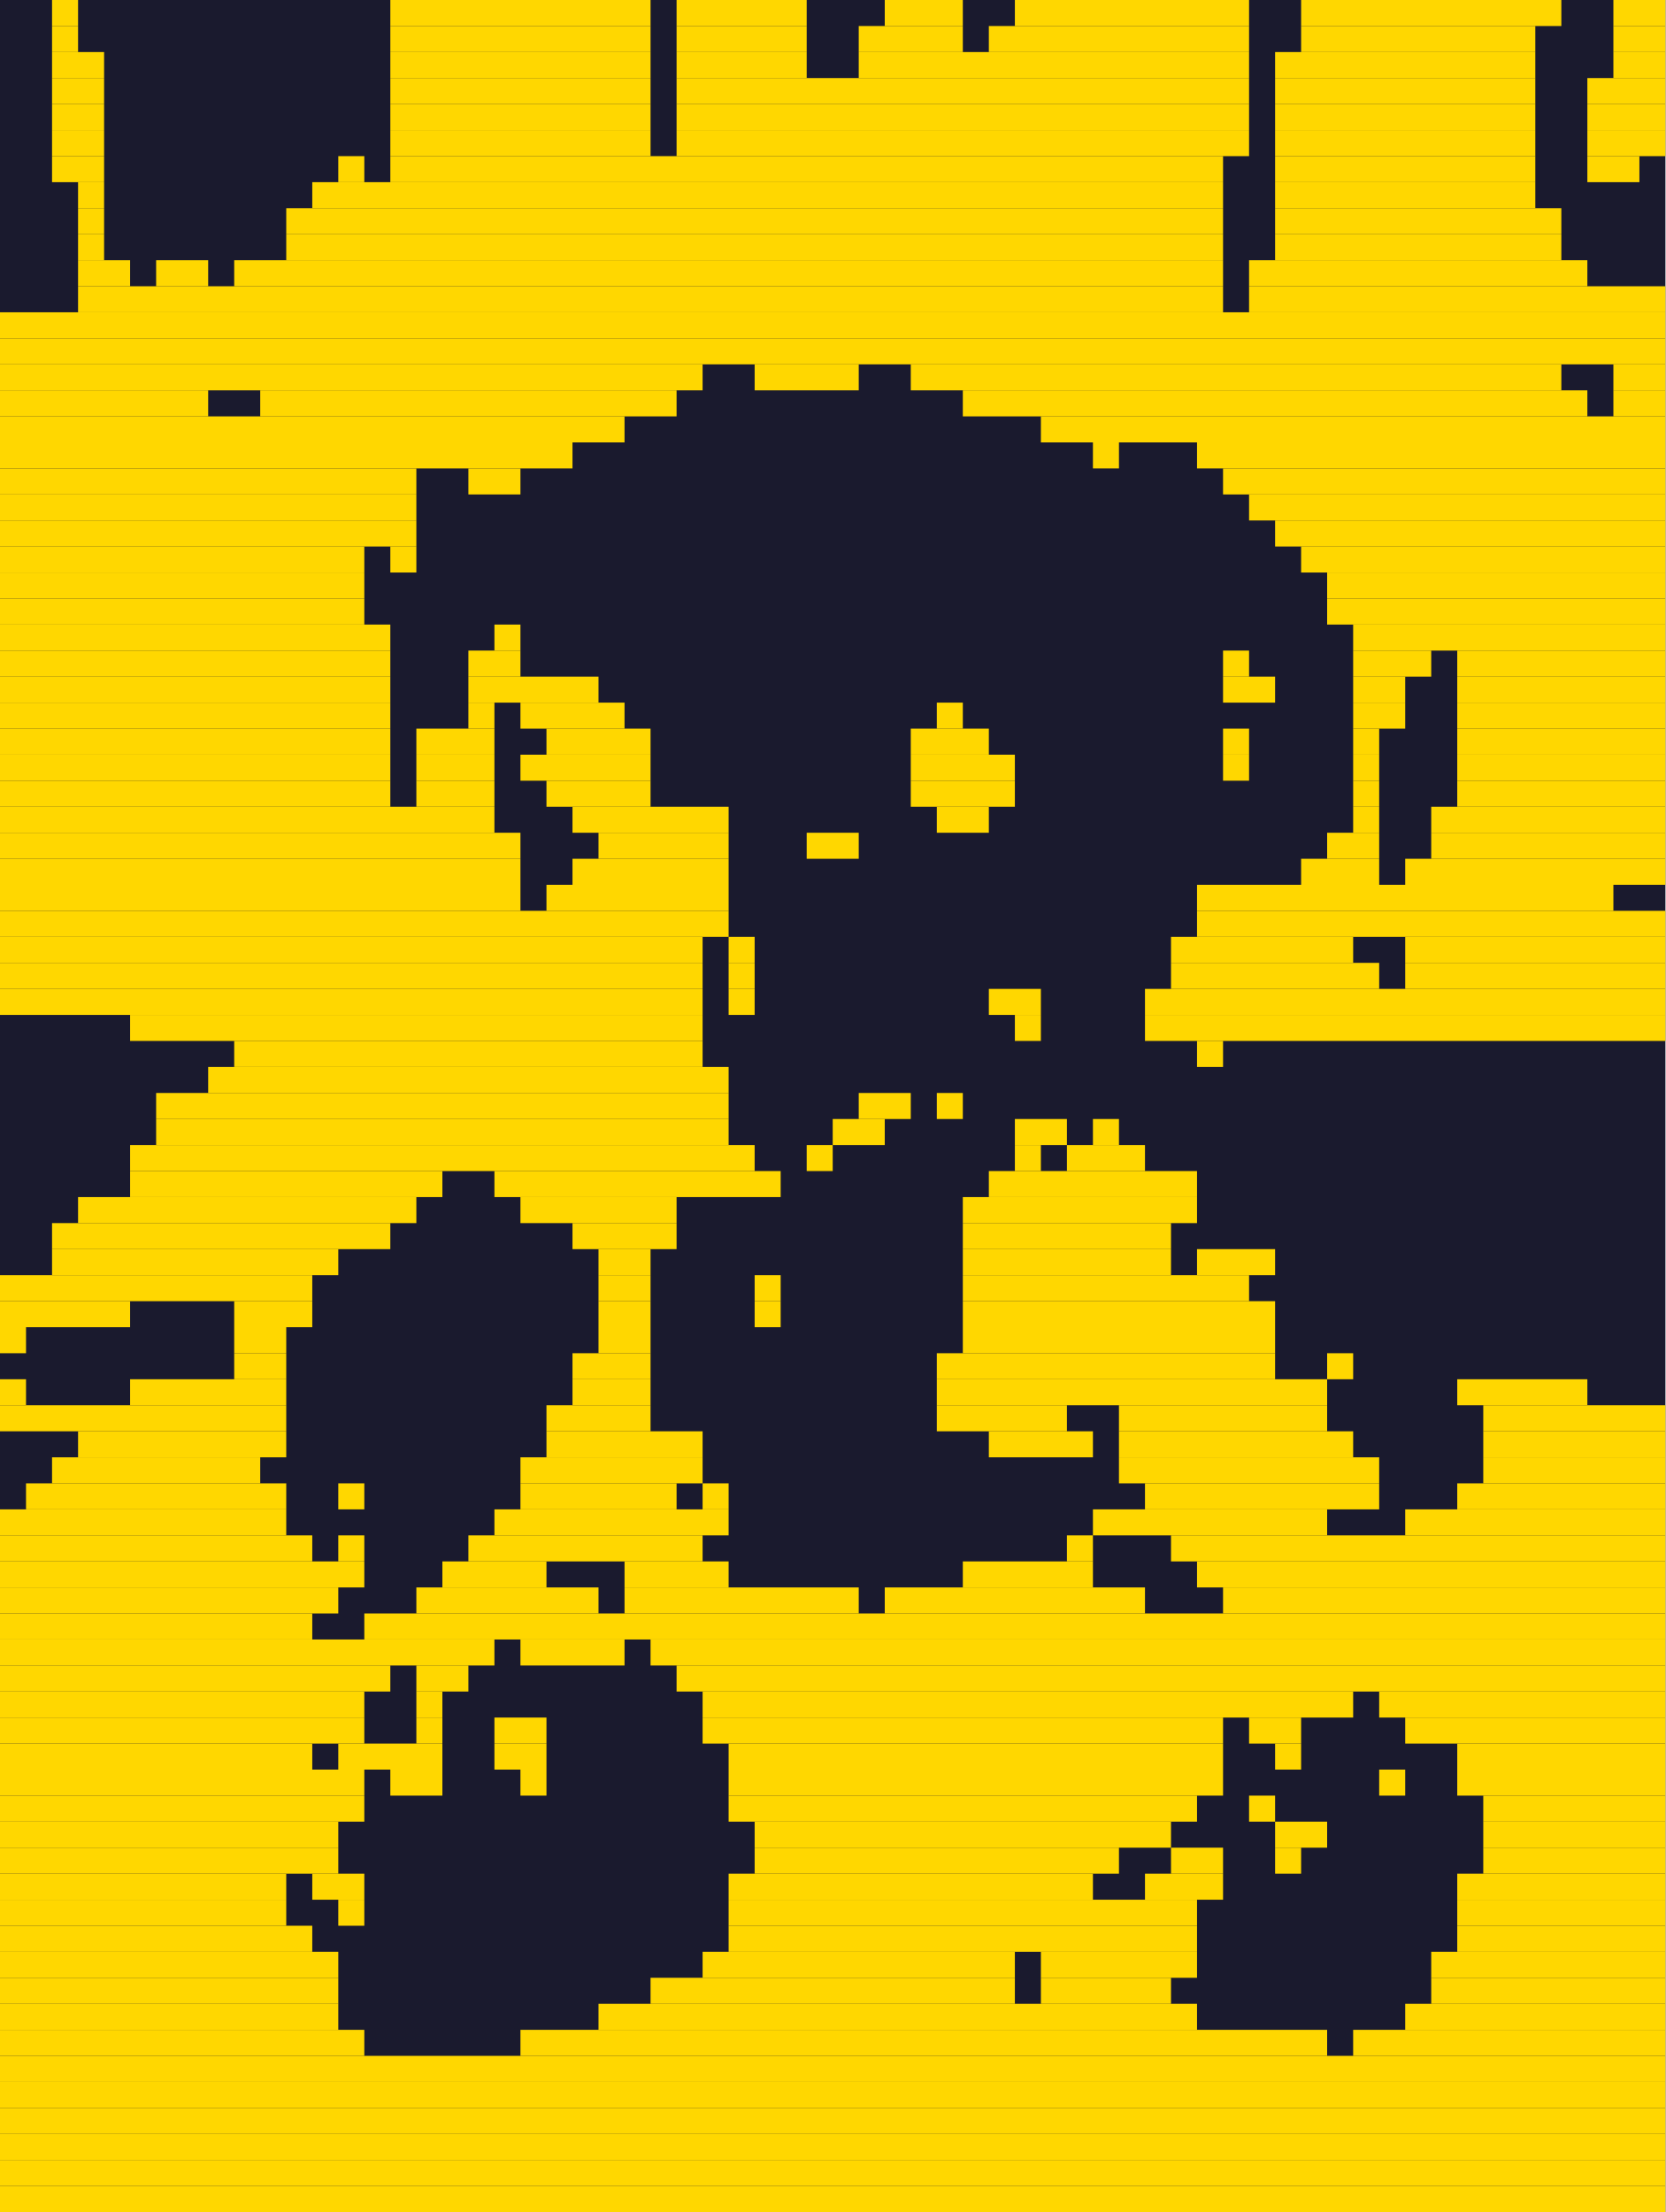
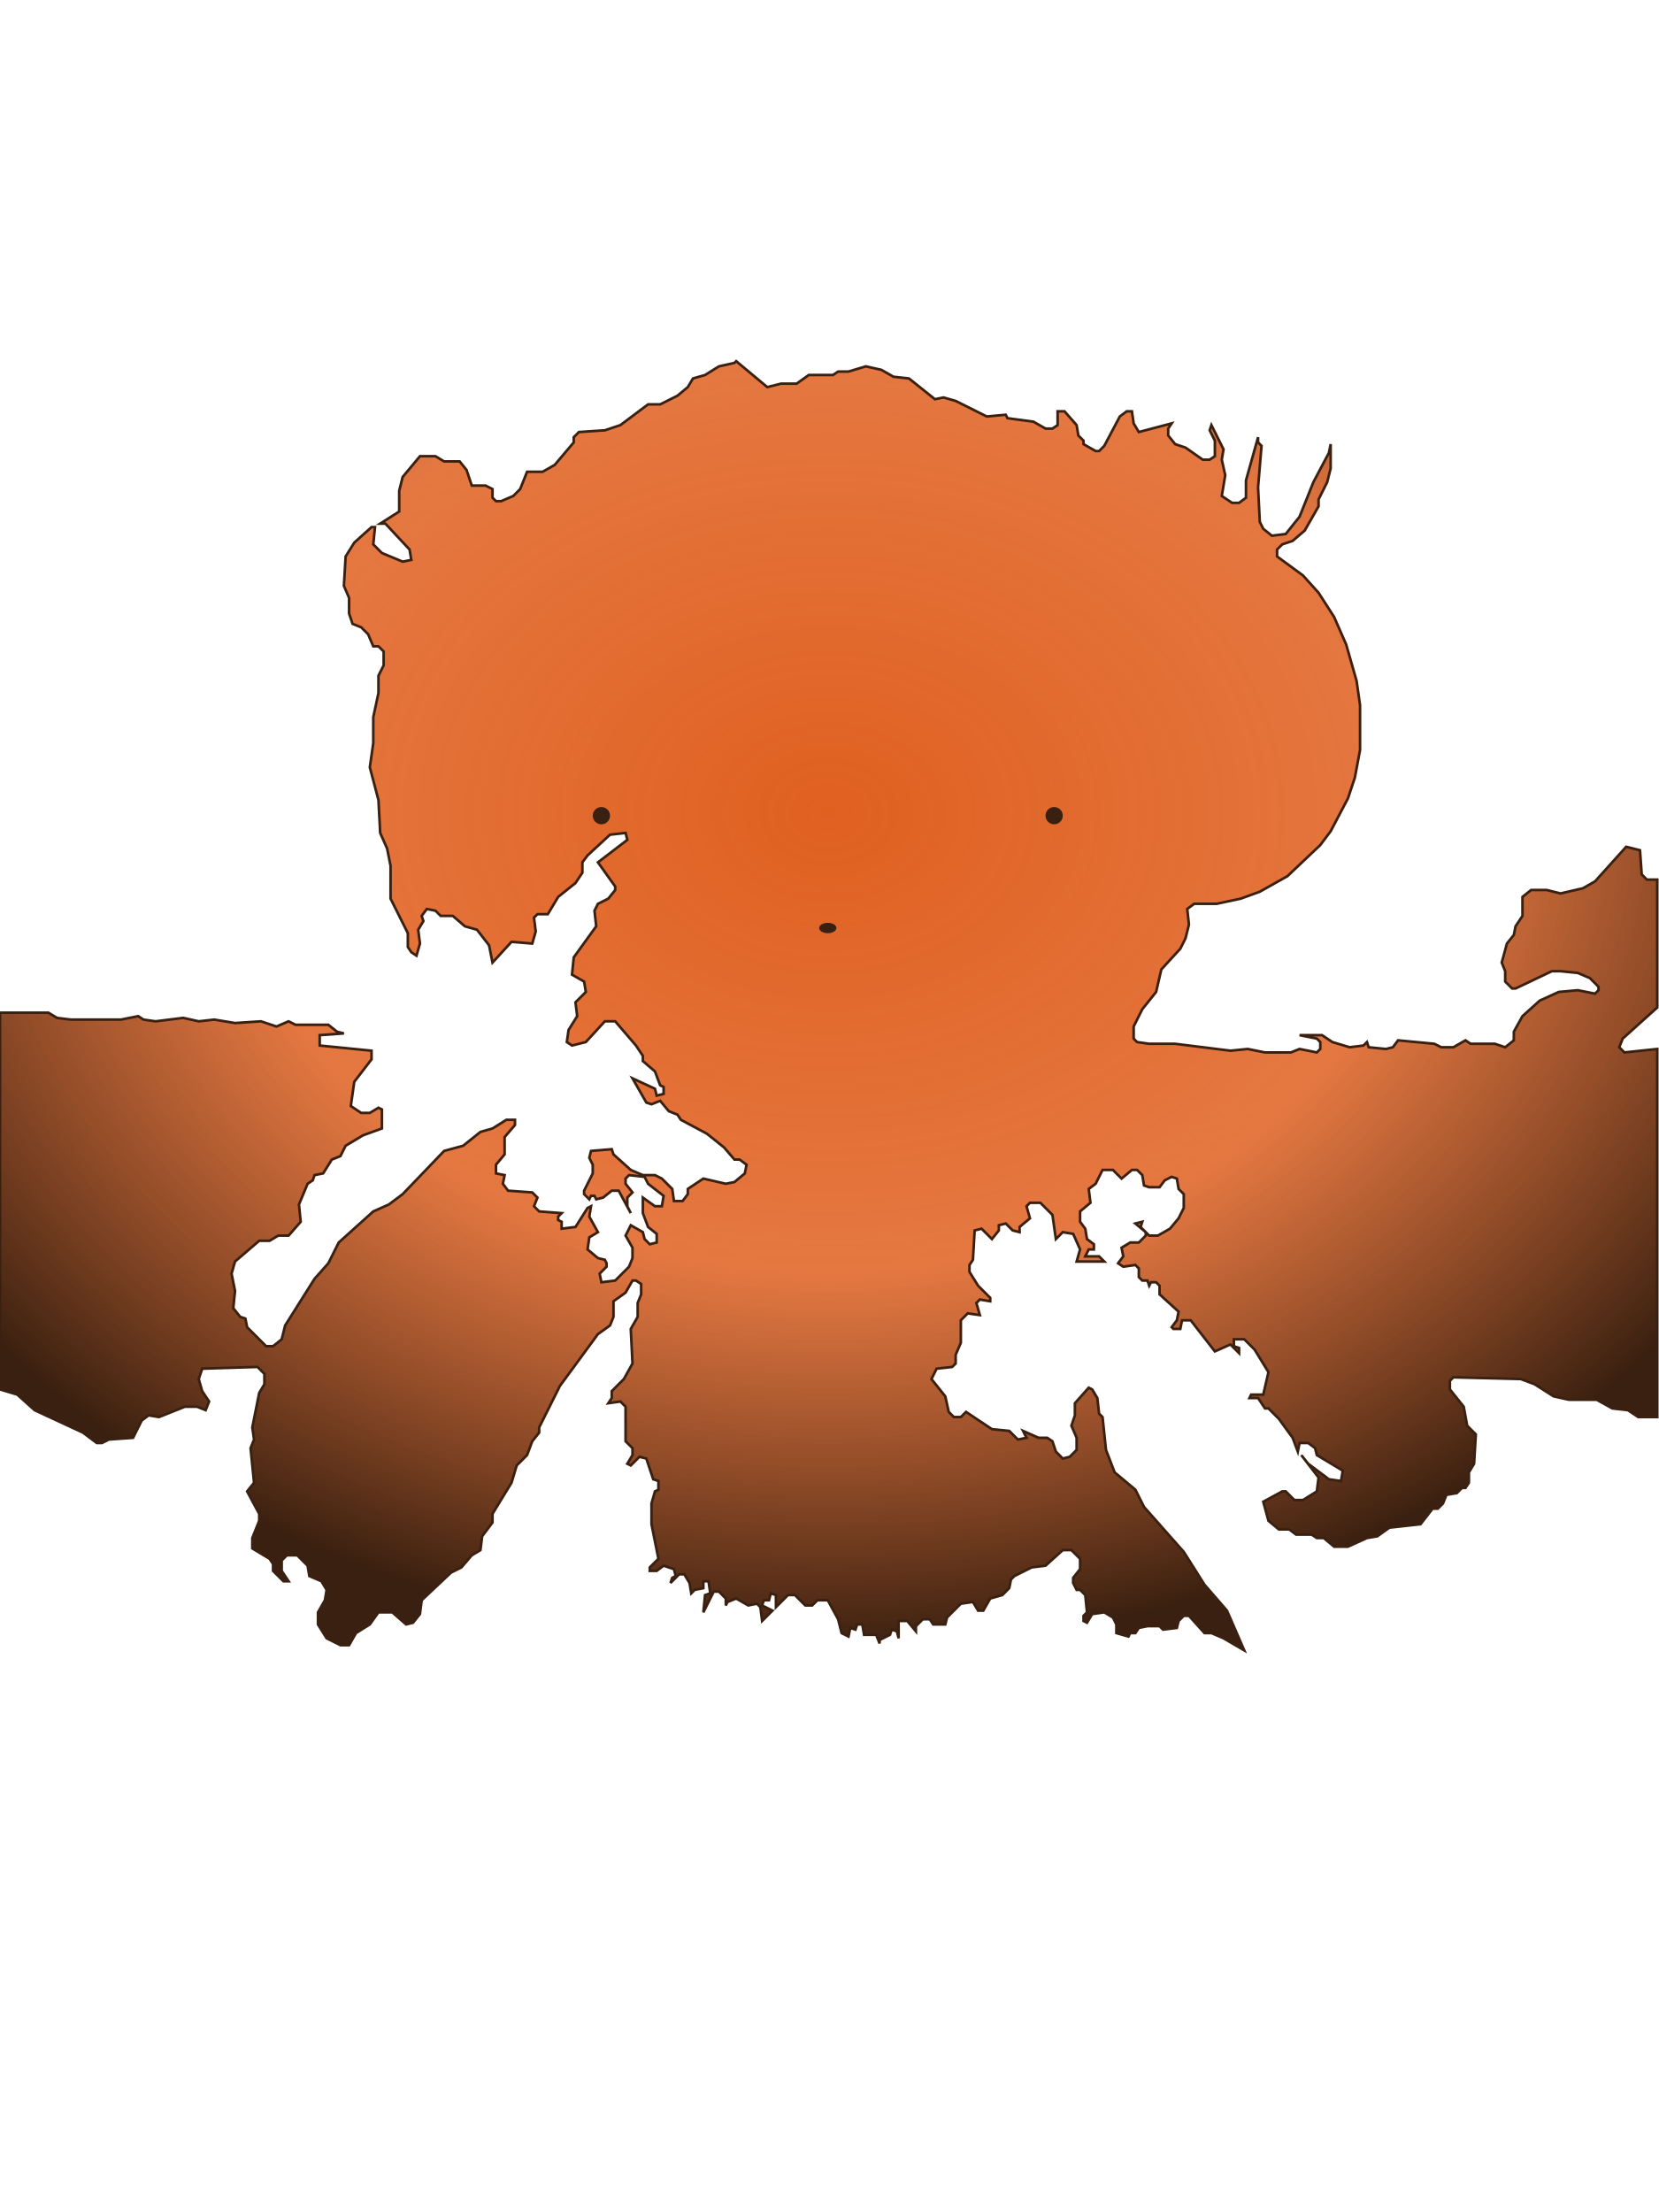
- <svg xmlns="http://www.w3.org/2000/svg" viewBox="0 0 256 340" width="256" height="340">
-   <style>
-     .bg { fill: #1a1a2e; }
-     .fg { fill: #ffd700; }
-   </style>
-   <rect class="bg" width="100%" height="100%" />
-   <g class="fg">
-     <rect x="8" y="0" width="4" height="4" />
-     <rect x="60" y="0" width="40" height="4" />
-     <rect x="104" y="0" width="20" height="4" />
-     <rect x="136" y="0" width="12" height="4" />
-     <rect x="156" y="0" width="36" height="4" />
-     <rect x="200" y="0" width="40" height="4" />
-     <rect x="248" y="0" width="8" height="4" />
-     <rect x="8" y="4" width="4" height="4" />
-     <rect x="60" y="4" width="40" height="4" />
-     <rect x="104" y="4" width="20" height="4" />
-     <rect x="132" y="4" width="16" height="4" />
-     <rect x="152" y="4" width="40" height="4" />
-     <rect x="200" y="4" width="36" height="4" />
-     <rect x="248" y="4" width="8" height="4" />
-     <rect x="8" y="8" width="8" height="4" />
-     <rect x="60" y="8" width="40" height="4" />
-     <rect x="104" y="8" width="20" height="4" />
-     <rect x="132" y="8" width="60" height="4" />
-     <rect x="196" y="8" width="40" height="4" />
-     <rect x="248" y="8" width="8" height="4" />
-     <rect x="8" y="12" width="8" height="4" />
-     <rect x="60" y="12" width="40" height="4" />
-     <rect x="104" y="12" width="88" height="4" />
-     <rect x="196" y="12" width="40" height="4" />
-     <rect x="244" y="12" width="12" height="4" />
-     <rect x="8" y="16" width="8" height="4" />
-     <rect x="60" y="16" width="40" height="4" />
-     <rect x="104" y="16" width="88" height="4" />
-     <rect x="196" y="16" width="40" height="4" />
-     <rect x="244" y="16" width="12" height="4" />
-     <rect x="8" y="20" width="8" height="4" />
-     <rect x="60" y="20" width="40" height="4" />
-     <rect x="104" y="20" width="88" height="4" />
-     <rect x="196" y="20" width="40" height="4" />
-     <rect x="244" y="20" width="12" height="4" />
-     <rect x="8" y="24" width="8" height="4" />
-     <rect x="52" y="24" width="4" height="4" />
-     <rect x="60" y="24" width="128" height="4" />
-     <rect x="196" y="24" width="40" height="4" />
-     <rect x="244" y="24" width="8" height="4" />
-     <rect x="12" y="28" width="4" height="4" />
-     <rect x="48" y="28" width="140" height="4" />
-     <rect x="196" y="28" width="40" height="4" />
-     <rect x="12" y="32" width="4" height="4" />
-     <rect x="44" y="32" width="144" height="4" />
-     <rect x="196" y="32" width="44" height="4" />
-     <rect x="12" y="36" width="4" height="4" />
-     <rect x="44" y="36" width="144" height="4" />
-     <rect x="196" y="36" width="44" height="4" />
-     <rect x="12" y="40" width="8" height="4" />
-     <rect x="24" y="40" width="8" height="4" />
-     <rect x="36" y="40" width="152" height="4" />
-     <rect x="192" y="40" width="52" height="4" />
-     <rect x="12" y="44" width="176" height="4" />
-     <rect x="192" y="44" width="64" height="4" />
-     <rect x="0" y="48" width="256" height="4" />
-     <rect x="0" y="52" width="256" height="4" />
-     <rect x="0" y="56" width="108" height="4" />
-     <rect x="116" y="56" width="16" height="4" />
-     <rect x="140" y="56" width="100" height="4" />
-     <rect x="248" y="56" width="8" height="4" />
-     <rect x="0" y="60" width="32" height="4" />
-     <rect x="40" y="60" width="64" height="4" />
-     <rect x="148" y="60" width="96" height="4" />
-     <rect x="248" y="60" width="8" height="4" />
-     <rect x="0" y="64" width="96" height="4" />
-     <rect x="160" y="64" width="96" height="4" />
-     <rect x="0" y="68" width="88" height="4" />
-     <rect x="168" y="68" width="4" height="4" />
-     <rect x="184" y="68" width="72" height="4" />
-     <rect x="0" y="72" width="64" height="4" />
-     <rect x="72" y="72" width="8" height="4" />
-     <rect x="188" y="72" width="68" height="4" />
-     <rect x="0" y="76" width="64" height="4" />
-     <rect x="192" y="76" width="64" height="4" />
-     <rect x="0" y="80" width="64" height="4" />
-     <rect x="196" y="80" width="60" height="4" />
-     <rect x="0" y="84" width="56" height="4" />
-     <rect x="60" y="84" width="4" height="4" />
-     <rect x="200" y="84" width="56" height="4" />
-     <rect x="0" y="88" width="56" height="4" />
-     <rect x="204" y="88" width="52" height="4" />
-     <rect x="0" y="92" width="56" height="4" />
-     <rect x="204" y="92" width="52" height="4" />
-     <rect x="0" y="96" width="60" height="4" />
-     <rect x="76" y="96" width="4" height="4" />
-     <rect x="208" y="96" width="48" height="4" />
-     <rect x="0" y="100" width="60" height="4" />
-     <rect x="72" y="100" width="8" height="4" />
-     <rect x="188" y="100" width="4" height="4" />
-     <rect x="208" y="100" width="12" height="4" />
-     <rect x="224" y="100" width="32" height="4" />
-     <rect x="0" y="104" width="60" height="4" />
-     <rect x="72" y="104" width="20" height="4" />
-     <rect x="188" y="104" width="8" height="4" />
-     <rect x="208" y="104" width="8" height="4" />
-     <rect x="224" y="104" width="32" height="4" />
-     <rect x="0" y="108" width="60" height="4" />
-     <rect x="72" y="108" width="4" height="4" />
-     <rect x="80" y="108" width="16" height="4" />
-     <rect x="144" y="108" width="4" height="4" />
-     <rect x="208" y="108" width="8" height="4" />
-     <rect x="224" y="108" width="32" height="4" />
-     <rect x="0" y="112" width="60" height="4" />
-     <rect x="64" y="112" width="12" height="4" />
-     <rect x="84" y="112" width="16" height="4" />
-     <rect x="140" y="112" width="12" height="4" />
-     <rect x="188" y="112" width="4" height="4" />
-     <rect x="208" y="112" width="4" height="4" />
-     <rect x="224" y="112" width="32" height="4" />
-     <rect x="0" y="116" width="60" height="4" />
-     <rect x="64" y="116" width="12" height="4" />
-     <rect x="80" y="116" width="20" height="4" />
-     <rect x="140" y="116" width="16" height="4" />
-     <rect x="188" y="116" width="4" height="4" />
-     <rect x="208" y="116" width="4" height="4" />
-     <rect x="224" y="116" width="32" height="4" />
-     <rect x="0" y="120" width="60" height="4" />
-     <rect x="64" y="120" width="12" height="4" />
-     <rect x="84" y="120" width="16" height="4" />
-     <rect x="140" y="120" width="16" height="4" />
-     <rect x="208" y="120" width="4" height="4" />
-     <rect x="224" y="120" width="32" height="4" />
-     <rect x="0" y="124" width="76" height="4" />
-     <rect x="88" y="124" width="24" height="4" />
-     <rect x="144" y="124" width="8" height="4" />
-     <rect x="208" y="124" width="4" height="4" />
-     <rect x="220" y="124" width="36" height="4" />
-     <rect x="0" y="128" width="80" height="4" />
-     <rect x="92" y="128" width="20" height="4" />
-     <rect x="124" y="128" width="8" height="4" />
-     <rect x="204" y="128" width="8" height="4" />
-     <rect x="220" y="128" width="36" height="4" />
-     <rect x="0" y="132" width="80" height="4" />
-     <rect x="88" y="132" width="24" height="4" />
-     <rect x="200" y="132" width="12" height="4" />
-     <rect x="216" y="132" width="40" height="4" />
-     <rect x="0" y="136" width="80" height="4" />
-     <rect x="84" y="136" width="28" height="4" />
-     <rect x="184" y="136" width="64" height="4" />
-     <rect x="0" y="140" width="112" height="4" />
-     <rect x="184" y="140" width="72" height="4" />
-     <rect x="0" y="144" width="108" height="4" />
-     <rect x="112" y="144" width="4" height="4" />
-     <rect x="180" y="144" width="28" height="4" />
-     <rect x="216" y="144" width="40" height="4" />
-     <rect x="0" y="148" width="108" height="4" />
-     <rect x="112" y="148" width="4" height="4" />
-     <rect x="180" y="148" width="32" height="4" />
-     <rect x="216" y="148" width="40" height="4" />
-     <rect x="0" y="152" width="108" height="4" />
-     <rect x="112" y="152" width="4" height="4" />
-     <rect x="152" y="152" width="8" height="4" />
-     <rect x="176" y="152" width="80" height="4" />
-     <rect x="20" y="156" width="88" height="4" />
-     <rect x="156" y="156" width="4" height="4" />
-     <rect x="176" y="156" width="80" height="4" />
-     <rect x="36" y="160" width="72" height="4" />
-     <rect x="184" y="160" width="4" height="4" />
-     <rect x="32" y="164" width="80" height="4" />
-     <rect x="24" y="168" width="88" height="4" />
-     <rect x="132" y="168" width="8" height="4" />
-     <rect x="144" y="168" width="4" height="4" />
-     <rect x="24" y="172" width="88" height="4" />
-     <rect x="128" y="172" width="8" height="4" />
-     <rect x="156" y="172" width="8" height="4" />
-     <rect x="168" y="172" width="4" height="4" />
-     <rect x="20" y="176" width="96" height="4" />
-     <rect x="124" y="176" width="4" height="4" />
-     <rect x="156" y="176" width="4" height="4" />
-     <rect x="164" y="176" width="12" height="4" />
-     <rect x="20" y="180" width="48" height="4" />
-     <rect x="76" y="180" width="44" height="4" />
-     <rect x="152" y="180" width="32" height="4" />
-     <rect x="12" y="184" width="52" height="4" />
-     <rect x="80" y="184" width="24" height="4" />
-     <rect x="148" y="184" width="36" height="4" />
-     <rect x="8" y="188" width="52" height="4" />
-     <rect x="88" y="188" width="16" height="4" />
-     <rect x="148" y="188" width="32" height="4" />
-     <rect x="8" y="192" width="44" height="4" />
-     <rect x="92" y="192" width="8" height="4" />
-     <rect x="148" y="192" width="32" height="4" />
-     <rect x="184" y="192" width="12" height="4" />
-     <rect x="0" y="196" width="48" height="4" />
-     <rect x="92" y="196" width="8" height="4" />
-     <rect x="116" y="196" width="4" height="4" />
-     <rect x="148" y="196" width="44" height="4" />
-     <rect x="0" y="200" width="20" height="4" />
-     <rect x="36" y="200" width="12" height="4" />
-     <rect x="92" y="200" width="8" height="4" />
-     <rect x="116" y="200" width="4" height="4" />
-     <rect x="148" y="200" width="48" height="4" />
-     <rect x="0" y="204" width="4" height="4" />
-     <rect x="36" y="204" width="8" height="4" />
-     <rect x="92" y="204" width="8" height="4" />
-     <rect x="148" y="204" width="48" height="4" />
-     <rect x="36" y="208" width="8" height="4" />
-     <rect x="88" y="208" width="12" height="4" />
-     <rect x="144" y="208" width="52" height="4" />
-     <rect x="204" y="208" width="4" height="4" />
-     <rect x="0" y="212" width="4" height="4" />
-     <rect x="20" y="212" width="24" height="4" />
-     <rect x="88" y="212" width="12" height="4" />
-     <rect x="144" y="212" width="60" height="4" />
-     <rect x="224" y="212" width="20" height="4" />
-     <rect x="0" y="216" width="44" height="4" />
-     <rect x="84" y="216" width="16" height="4" />
-     <rect x="144" y="216" width="20" height="4" />
-     <rect x="172" y="216" width="32" height="4" />
-     <rect x="228" y="216" width="28" height="4" />
-     <rect x="12" y="220" width="32" height="4" />
-     <rect x="84" y="220" width="24" height="4" />
-     <rect x="152" y="220" width="16" height="4" />
-     <rect x="172" y="220" width="36" height="4" />
-     <rect x="228" y="220" width="28" height="4" />
-     <rect x="8" y="224" width="32" height="4" />
-     <rect x="80" y="224" width="28" height="4" />
-     <rect x="172" y="224" width="40" height="4" />
-     <rect x="228" y="224" width="28" height="4" />
-     <rect x="4" y="228" width="40" height="4" />
-     <rect x="52" y="228" width="4" height="4" />
-     <rect x="80" y="228" width="24" height="4" />
-     <rect x="108" y="228" width="4" height="4" />
-     <rect x="176" y="228" width="36" height="4" />
-     <rect x="224" y="228" width="32" height="4" />
-     <rect x="0" y="232" width="44" height="4" />
-     <rect x="76" y="232" width="36" height="4" />
-     <rect x="168" y="232" width="36" height="4" />
-     <rect x="216" y="232" width="40" height="4" />
-     <rect x="0" y="236" width="48" height="4" />
-     <rect x="52" y="236" width="4" height="4" />
-     <rect x="72" y="236" width="36" height="4" />
-     <rect x="164" y="236" width="4" height="4" />
-     <rect x="180" y="236" width="76" height="4" />
-     <rect x="0" y="240" width="56" height="4" />
-     <rect x="68" y="240" width="16" height="4" />
-     <rect x="96" y="240" width="16" height="4" />
-     <rect x="148" y="240" width="20" height="4" />
-     <rect x="184" y="240" width="72" height="4" />
-     <rect x="0" y="244" width="52" height="4" />
-     <rect x="64" y="244" width="28" height="4" />
-     <rect x="96" y="244" width="36" height="4" />
-     <rect x="136" y="244" width="40" height="4" />
-     <rect x="188" y="244" width="68" height="4" />
-     <rect x="0" y="248" width="48" height="4" />
-     <rect x="56" y="248" width="200" height="4" />
-     <rect x="0" y="252" width="76" height="4" />
-     <rect x="80" y="252" width="16" height="4" />
-     <rect x="100" y="252" width="156" height="4" />
-     <rect x="0" y="256" width="60" height="4" />
-     <rect x="64" y="256" width="8" height="4" />
-     <rect x="104" y="256" width="152" height="4" />
-     <rect x="0" y="260" width="56" height="4" />
-     <rect x="64" y="260" width="4" height="4" />
-     <rect x="108" y="260" width="100" height="4" />
-     <rect x="212" y="260" width="44" height="4" />
-     <rect x="0" y="264" width="56" height="4" />
-     <rect x="64" y="264" width="4" height="4" />
-     <rect x="76" y="264" width="8" height="4" />
-     <rect x="108" y="264" width="80" height="4" />
-     <rect x="192" y="264" width="8" height="4" />
-     <rect x="216" y="264" width="40" height="4" />
-     <rect x="0" y="268" width="48" height="4" />
-     <rect x="52" y="268" width="16" height="4" />
-     <rect x="76" y="268" width="8" height="4" />
-     <rect x="112" y="268" width="76" height="4" />
-     <rect x="196" y="268" width="4" height="4" />
-     <rect x="224" y="268" width="32" height="4" />
-     <rect x="0" y="272" width="56" height="4" />
-     <rect x="60" y="272" width="8" height="4" />
-     <rect x="80" y="272" width="4" height="4" />
-     <rect x="112" y="272" width="76" height="4" />
-     <rect x="212" y="272" width="4" height="4" />
-     <rect x="224" y="272" width="32" height="4" />
-     <rect x="0" y="276" width="56" height="4" />
-     <rect x="112" y="276" width="72" height="4" />
-     <rect x="192" y="276" width="4" height="4" />
-     <rect x="228" y="276" width="28" height="4" />
-     <rect x="0" y="280" width="52" height="4" />
-     <rect x="116" y="280" width="64" height="4" />
-     <rect x="196" y="280" width="8" height="4" />
-     <rect x="228" y="280" width="28" height="4" />
-     <rect x="0" y="284" width="52" height="4" />
-     <rect x="116" y="284" width="56" height="4" />
-     <rect x="180" y="284" width="8" height="4" />
-     <rect x="196" y="284" width="4" height="4" />
-     <rect x="228" y="284" width="28" height="4" />
-     <rect x="0" y="288" width="44" height="4" />
-     <rect x="48" y="288" width="8" height="4" />
-     <rect x="112" y="288" width="56" height="4" />
-     <rect x="176" y="288" width="12" height="4" />
-     <rect x="224" y="288" width="32" height="4" />
-     <rect x="0" y="292" width="44" height="4" />
-     <rect x="52" y="292" width="4" height="4" />
-     <rect x="112" y="292" width="72" height="4" />
-     <rect x="224" y="292" width="32" height="4" />
-     <rect x="0" y="296" width="48" height="4" />
-     <rect x="112" y="296" width="72" height="4" />
-     <rect x="224" y="296" width="32" height="4" />
-     <rect x="0" y="300" width="52" height="4" />
-     <rect x="108" y="300" width="48" height="4" />
-     <rect x="160" y="300" width="24" height="4" />
-     <rect x="220" y="300" width="36" height="4" />
-     <rect x="0" y="304" width="52" height="4" />
-     <rect x="100" y="304" width="56" height="4" />
-     <rect x="160" y="304" width="20" height="4" />
-     <rect x="220" y="304" width="36" height="4" />
-     <rect x="0" y="308" width="52" height="4" />
-     <rect x="92" y="308" width="92" height="4" />
-     <rect x="216" y="308" width="40" height="4" />
-     <rect x="0" y="312" width="56" height="4" />
-     <rect x="80" y="312" width="124" height="4" />
-     <rect x="208" y="312" width="48" height="4" />
-     <rect x="0" y="316" width="256" height="4" />
-     <rect x="0" y="320" width="256" height="4" />
-     <rect x="0" y="324" width="256" height="4" />
-     <rect x="0" y="328" width="256" height="4" />
-     <rect x="0" y="332" width="256" height="4" />
-     <rect x="0" y="336" width="256" height="4" />
-   </g>
+ <svg xmlns="http://www.w3.org/2000/svg" viewBox="0 0 960 1280" width="480" height="640">
+   <defs>
+     <radialGradient id="fur" cx="50%" cy="35%" r="65%">
+       <stop offset="0%" stop-color="#e06020" />
+       <stop offset="55%" stop-color="#e06020" stop-opacity="0.85" />
+       <stop offset="100%" stop-color="#3a2010" />
+     </radialGradient>
+   </defs>
+   <path d="M426,209 L444,224 L452,222 L461,222 L468,217 L482,217 L485,215 L491,215 L501,212 L510,214 L517,218 L526,219 L541,231 L546,230 L553,232 L571,241 L582,240 L583,242 L598,244 L605,248 L609,248 L612,246 L612,238 L616,238 L623,246 L624,252 L627,255 L627,257 L634,261 L636,261 L639,258 L648,241 L652,238 L655,238 L656,245 L659,250 L678,245 L676,248 L676,252 L680,257 L686,259 L696,266 L700,266 L703,264 L703,255 L700,249 L701,246 L708,260 L707,266 L709,275 L707,287 L713,291 L717,291 L721,288 L721,278 L728,253 L728,256 L730,258 L728,282 L729,302 L731,306 L736,310 L744,309 L752,299 L760,279 L769,262 L770,257 L770,271 L768,279 L763,289 L763,293 L755,307 L748,313 L742,315 L739,318 L739,322 L754,333 L763,343 L772,357 L779,373 L785,394 L787,408 L787,434 L784,450 L780,462 L770,481 L764,489 L745,507 L729,516 L718,520 L704,523 L691,523 L687,526 L688,535 L686,543 L683,549 L672,561 L669,574 L661,584 L656,594 L656,601 L658,603 L665,604 L680,604 L712,608 L722,607 L732,609 L747,609 L752,607 L762,609 L764,607 L764,603 L762,601 L752,599 L765,599 L771,603 L781,606 L789,605 L791,603 L792,606 L802,607 L806,606 L809,602 L830,604 L834,606 L841,606 L848,602 L851,604 L865,604 L871,606 L876,602 L876,597 L881,588 L891,579 L902,574 L913,573 L923,575 L925,573 L925,571 L920,566 L913,563 L903,562 L898,562 L877,572 L875,572 L871,568 L871,562 L869,557 L872,546 L876,541 L877,536 L881,530 L881,519 L886,515 L895,515 L903,517 L916,514 L923,510 L941,490 L949,492 L950,506 L953,509 L959,509 L959,583 L939,601 L937,606 L940,609 L959,607 L959,820 L948,820 L942,816 L933,815 L924,810 L908,810 L899,808 L888,801 L880,798 L841,797 L839,799 L839,804 L847,814 L849,825 L854,830 L853,847 L850,852 L850,858 L848,861 L846,861 L843,864 L837,865 L835,870 L832,873 L829,873 L822,882 L804,884 L797,889 L791,890 L780,895 L772,895 L766,890 L762,890 L759,888 L750,888 L746,885 L740,885 L734,880 L731,869 L742,863 L744,863 L749,868 L754,868 L762,863 L763,855 L753,842 L757,847 L769,856 L776,857 L777,851 L762,842 L761,838 L757,835 L752,835 L751,840 L748,832 L740,821 L734,815 L732,815 L728,809 L723,809 L724,807 L731,807 L734,794 L726,781 L720,775 L714,775 L714,779 L717,780 L717,783 L712,778 L703,782 L689,764 L684,764 L683,769 L679,769 L678,768 L681,764 L682,759 L671,749 L671,744 L669,742 L666,742 L665,744 L664,741 L661,741 L659,739 L659,734 L657,732 L650,733 L647,731 L650,727 L649,722 L654,719 L659,719 L663,715 L663,713 L657,708 L661,707 L660,710 L665,715 L670,715 L677,711 L682,705 L685,699 L685,691 L682,688 L681,682 L678,681 L674,683 L671,687 L665,687 L662,686 L661,680 L658,677 L655,677 L649,682 L644,677 L638,677 L634,685 L630,688 L631,696 L625,701 L625,707 L628,711 L629,717 L633,720 L633,723 L630,723 L628,727 L636,727 L639,730 L623,730 L625,723 L621,714 L615,713 L611,717 L609,703 L602,696 L596,696 L594,698 L596,705 L590,710 L590,713 L586,712 L582,708 L578,709 L578,712 L574,717 L568,711 L564,712 L563,729 L561,732 L561,736 L566,744 L573,751 L573,753 L567,752 L565,754 L567,761 L560,760 L556,764 L556,777 L553,784 L553,789 L551,791 L542,792 L539,798 L547,808 L549,817 L552,820 L556,820 L559,817 L574,827 L584,828 L589,833 L594,832 L592,828 L601,832 L606,832 L609,834 L611,840 L615,844 L619,843 L623,839 L623,832 L620,825 L622,819 L622,812 L630,803 L632,804 L635,809 L636,818 L638,820 L640,839 L645,852 L657,862 L662,872 L685,898 L697,917 L710,932 L720,955 L708,948 L701,945 L697,945 L688,935 L685,935 L682,938 L681,942 L673,943 L671,941 L664,941 L659,942 L657,945 L654,945 L653,947 L646,945 L646,940 L644,936 L639,933 L632,934 L629,939 L627,938 L627,935 L629,933 L628,923 L625,920 L623,920 L621,916 L621,913 L625,908 L625,902 L620,897 L615,897 L605,906 L597,907 L587,912 L585,914 L584,919 L580,923 L573,925 L569,932 L566,932 L563,927 L556,928 L548,936 L547,940 L540,940 L538,937 L534,937 L530,941 L530,944 L525,938 L520,938 L520,948 L519,944 L516,943 L515,946 L509,949 L509,951 L507,946 L500,946 L499,940 L496,940 L495,943 L492,942 L491,947 L487,945 L485,937 L479,926 L473,926 L470,929 L466,929 L460,923 L456,923 L449,930 L449,923 L446,922 L445,926 L442,926 L441,929 L447,932 L441,938 L440,930 L438,928 L433,929 L426,925 L421,927 L420,929 L420,925 L416,921 L413,921 L407,933 L408,923 L411,922 L410,915 L407,915 L407,919 L402,920 L400,922 L399,916 L396,911 L393,911 L388,916 L389,913 L391,912 L390,908 L384,906 L380,909 L376,909 L376,907 L381,902 L377,882 L377,870 L379,863 L381,862 L381,857 L378,856 L374,844 L370,843 L365,848 L363,847 L366,842 L366,838 L362,834 L362,814 L359,811 L352,812 L354,809 L354,805 L361,798 L366,789 L365,769 L369,762 L369,754 L371,749 L371,743 L368,741 L366,741 L362,748 L355,753 L355,762 L353,767 L346,772 L324,802 L312,826 L312,829 L308,834 L305,842 L299,848 L296,858 L285,876 L285,881 L279,889 L278,897 L273,900 L267,907 L261,910 L244,926 L243,934 L239,939 L235,940 L227,933 L219,933 L214,940 L206,945 L202,952 L197,952 L189,948 L184,940 L184,933 L188,926 L189,920 L186,915 L179,912 L178,906 L172,900 L166,900 L163,903 L163,909 L167,915 L164,915 L158,909 L158,905 L156,902 L146,896 L146,890 L150,880 L150,876 L143,863 L147,858 L145,838 L147,833 L146,826 L150,806 L153,801 L153,795 L149,791 L117,792 L115,798 L117,805 L121,811 L119,816 L114,814 L107,814 L92,820 L86,819 L82,822 L77,832 L63,833 L59,835 L56,835 L48,829 L20,816 L10,807 L0,804 L0,586 L28,586 L33,589 L41,590 L70,590 L80,588 L83,590 L90,591 L106,589 L115,591 L124,590 L136,592 L151,591 L160,594 L167,591 L171,593 L190,593 L195,597 L199,598 L185,599 L185,605 L215,608 L215,613 L205,626 L203,640 L209,644 L214,644 L219,641 L221,642 L221,653 L210,657 L200,663 L197,669 L192,671 L187,679 L182,680 L181,683 L178,685 L173,697 L174,707 L167,715 L161,715 L156,718 L150,718 L136,730 L134,737 L136,747 L135,757 L139,762 L142,763 L143,768 L154,779 L158,779 L163,775 L165,767 L182,740 L190,731 L196,719 L216,701 L225,697 L233,691 L257,666 L268,663 L278,655 L285,653 L293,648 L298,648 L298,651 L292,658 L292,668 L287,674 L287,679 L292,680 L291,685 L294,689 L308,690 L311,693 L309,698 L312,701 L325,702 L323,704 L323,706 L325,707 L325,711 L333,710 L340,699 L342,698 L341,704 L346,713 L341,716 L340,723 L346,728 L350,729 L351,731 L351,733 L347,737 L348,742 L356,741 L364,733 L366,728 L366,722 L362,715 L365,709 L372,713 L373,717 L376,720 L380,719 L380,714 L375,710 L372,702 L372,693 L379,698 L383,698 L384,692 L375,685 L373,681 L364,680 L362,682 L362,685 L366,690 L363,693 L363,698 L365,702 L358,689 L354,689 L349,693 L345,694 L344,692 L342,692 L341,694 L338,691 L338,689 L343,679 L343,674 L341,670 L342,666 L354,665 L355,668 L365,677 L372,680 L379,680 L383,682 L389,688 L390,695 L395,695 L398,691 L398,688 L407,682 L420,685 L425,684 L431,679 L432,674 L428,671 L425,671 L419,664 L409,656 L394,648 L392,645 L387,643 L382,637 L377,639 L374,638 L366,624 L379,630 L380,634 L384,633 L384,629 L382,628 L379,620 L372,614 L372,611 L368,605 L356,591 L350,591 L339,603 L331,605 L328,603 L329,596 L334,588 L333,580 L339,574 L338,568 L331,564 L332,554 L345,536 L344,527 L346,523 L352,520 L356,515 L356,513 L346,499 L363,486 L362,482 L353,483 L340,495 L337,499 L337,505 L333,511 L323,519 L317,529 L311,529 L309,531 L310,539 L308,546 L296,545 L285,557 L283,547 L276,538 L269,536 L262,530 L255,530 L252,527 L247,526 L244,530 L245,533 L242,538 L243,546 L241,553 L238,551 L236,548 L236,540 L226,520 L226,501 L224,491 L220,482 L219,463 L214,444 L216,430 L216,415 L219,401 L219,391 L222,385 L222,377 L219,374 L216,374 L213,367 L209,363 L204,361 L202,355 L202,346 L199,339 L200,322 L205,314 L215,305 L217,305 L216,315 L221,320 L233,325 L238,324 L237,318 L223,303 L220,303 L231,296 L231,284 L233,276 L243,264 L252,264 L257,267 L266,267 L270,272 L273,281 L281,281 L285,283 L285,288 L287,290 L290,290 L297,287 L301,283 L305,273 L314,273 L321,269 L332,256 L332,253 L335,250 L350,249 L359,246 L375,234 L382,234 L392,229 L398,224 L401,219 L408,217 L416,212 L425,210 Z" fill="url(#fur)" stroke="#3a2010" stroke-width="1.5" />
+   <circle cx="348" cy="472" r="5" fill="#3a2010" />
+   <circle cx="610" cy="472" r="5" fill="#3a2010" />
+   <ellipse cx="479" cy="537" rx="5" ry="3" fill="#3a2010" />
</svg>
